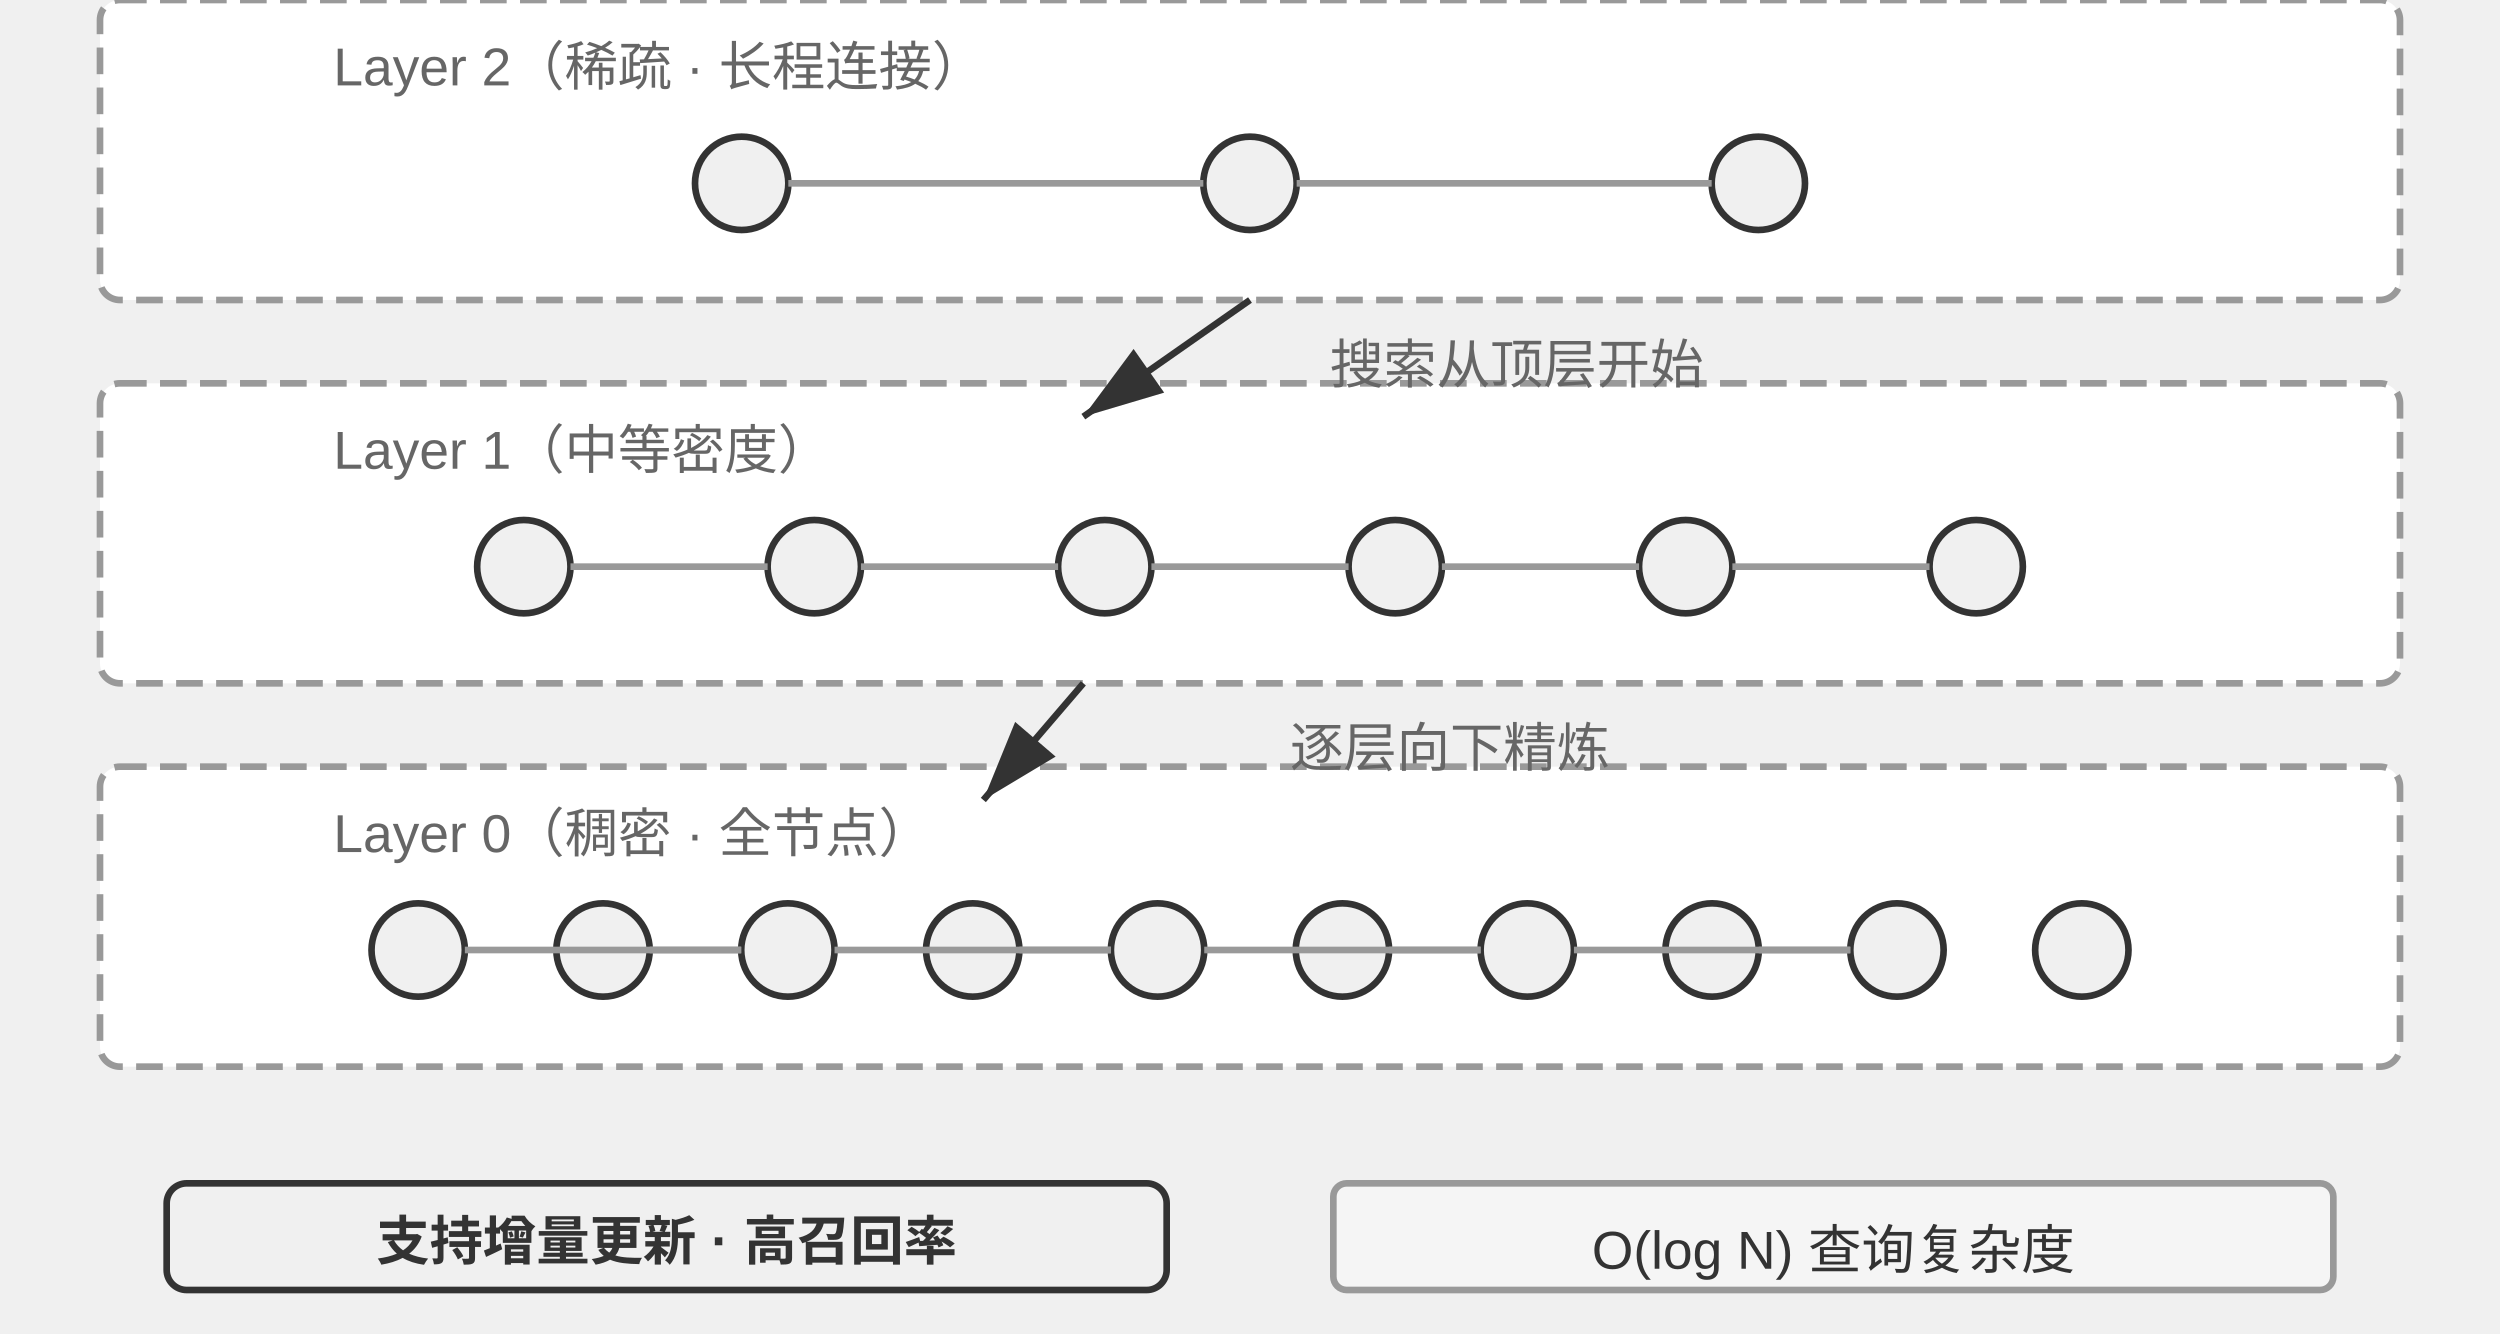
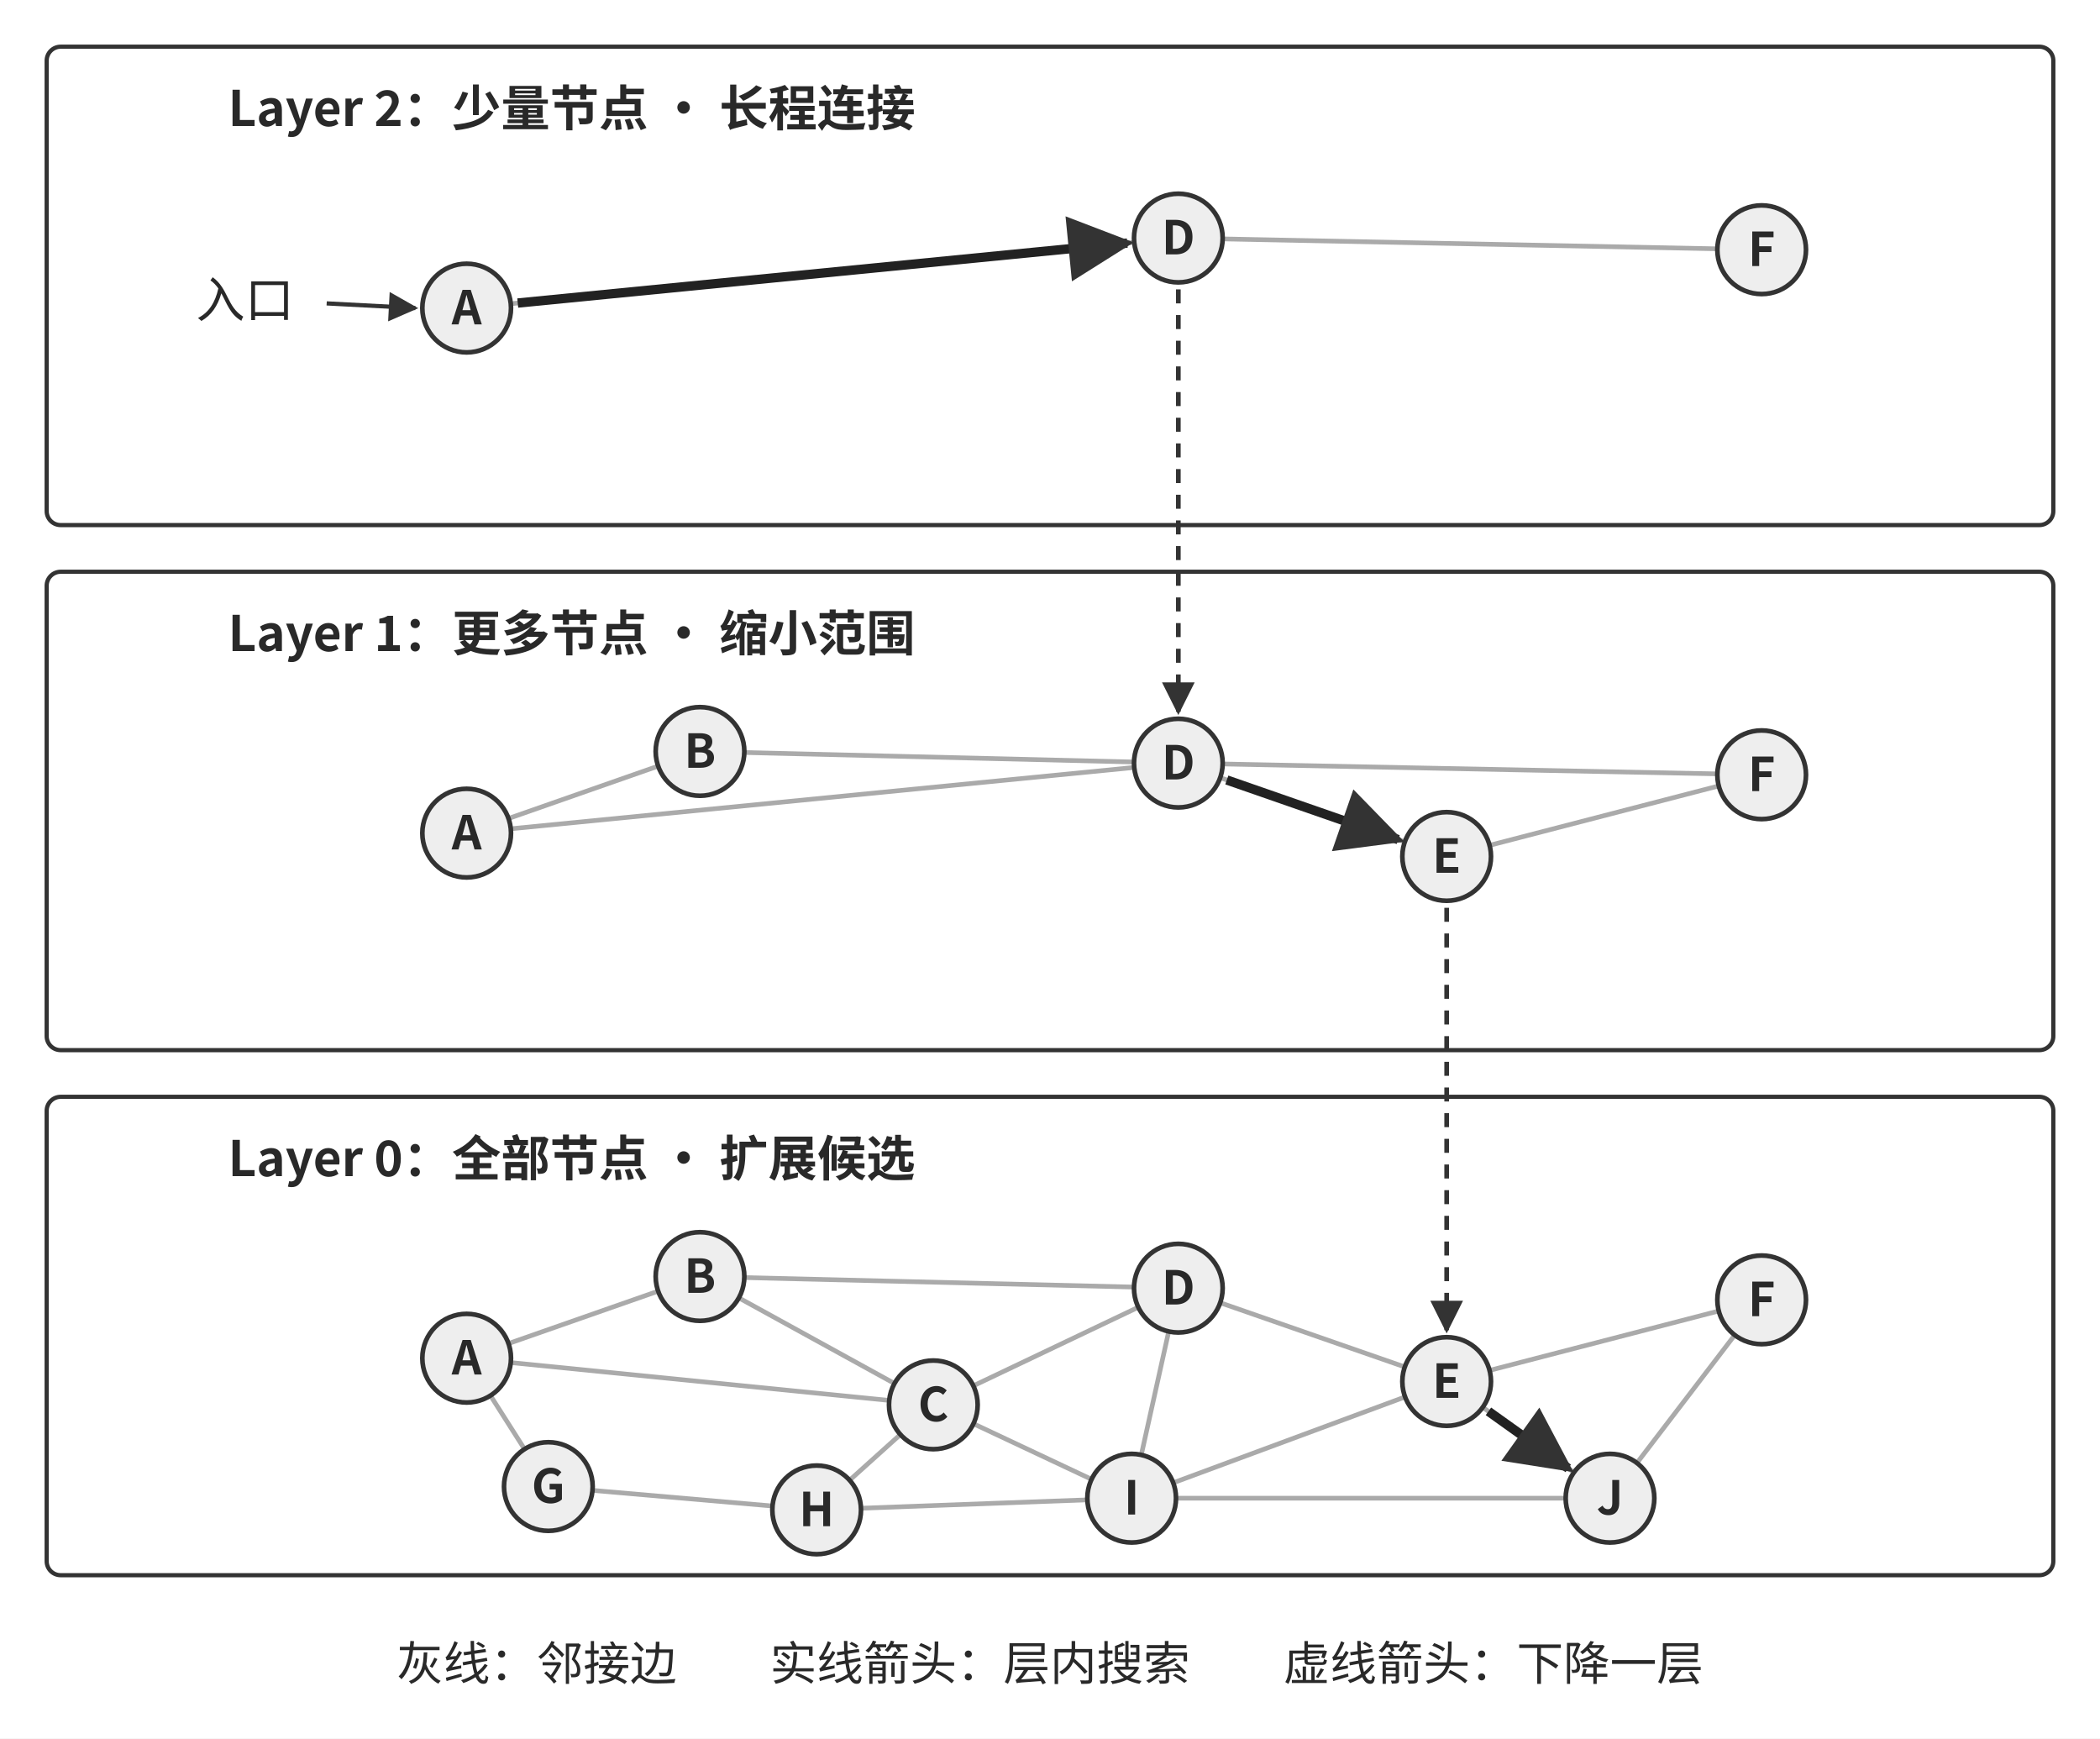
- <svg xmlns="http://www.w3.org/2000/svg" viewBox="0 40 750 400" width="750" height="400" style="background:#ffffff">
+ <svg xmlns="http://www.w3.org/2000/svg" width="150mm" height="124.17mm" viewBox="0 0 900 745" role="img" aria-labelledby="title desc">
  <defs>
-     <marker id="ah" markerWidth="12" markerHeight="8" refX="12" refY="4" orient="auto">
-       <polygon points="0 0, 12 4, 0 8" fill="#333333" />
-     </marker>
-     <marker id="ah-light" markerWidth="12" markerHeight="8" refX="12" refY="4" orient="auto">
-       <polygon points="0 0, 12 4, 0 8" fill="#999999" />
+     <marker id="arrow" viewBox="0 0 10 10" refX="9" refY="5" markerWidth="7" markerHeight="7" orient="auto-start-reverse">
+       <path d="M0 0 L10 5 L0 10 Z" fill="#333333" />
    </marker>
  </defs>
-   <rect x="30" y="40" width="690" height="90" rx="6" fill="#ffffff" stroke="#999999" stroke-width="2" stroke-dasharray="8,4" />
-   <text x="100" y="56" font-family="Arial, 'Helvetica Neue', Helvetica, 'PingFang SC', 'Microsoft YaHei', sans-serif" font-size="16" fill="#666666" text-anchor="start" dominant-baseline="central" font-weight="normal">Layer 2（稀疏 · 长程连接）</text>
-   <circle cx="222.5" cy="95" r="14" fill="#f0f0f0" stroke="#333333" stroke-width="2" />
-   <circle cx="375.0" cy="95" r="14" fill="#f0f0f0" stroke="#333333" stroke-width="2" />
-   <circle cx="527.5" cy="95" r="14" fill="#f0f0f0" stroke="#333333" stroke-width="2" />
-   <line x1="236.5" y1="95" x2="361.0" y2="95" stroke="#999999" stroke-width="2" />
-   <line x1="389.0" y1="95" x2="513.5" y2="95" stroke="#999999" stroke-width="2" />
-   <rect x="30" y="155" width="690" height="90" rx="6" fill="#ffffff" stroke="#999999" stroke-width="2" stroke-dasharray="8,4" />
-   <text x="100" y="171" font-family="Arial, 'Helvetica Neue', Helvetica, 'PingFang SC', 'Microsoft YaHei', sans-serif" font-size="16" fill="#666666" text-anchor="start" dominant-baseline="central" font-weight="normal">Layer 1（中等密度）</text>
-   <circle cx="157.143" cy="210" r="14" fill="#f0f0f0" stroke="#333333" stroke-width="2" />
-   <circle cx="244.286" cy="210" r="14" fill="#f0f0f0" stroke="#333333" stroke-width="2" />
-   <circle cx="331.429" cy="210" r="14" fill="#f0f0f0" stroke="#333333" stroke-width="2" />
-   <circle cx="418.571" cy="210" r="14" fill="#f0f0f0" stroke="#333333" stroke-width="2" />
-   <circle cx="505.714" cy="210" r="14" fill="#f0f0f0" stroke="#333333" stroke-width="2" />
-   <circle cx="592.857" cy="210" r="14" fill="#f0f0f0" stroke="#333333" stroke-width="2" />
-   <line x1="171.143" y1="210" x2="230.286" y2="210" stroke="#999999" stroke-width="2" />
-   <line x1="258.286" y1="210" x2="317.429" y2="210" stroke="#999999" stroke-width="2" />
-   <line x1="345.429" y1="210" x2="404.571" y2="210" stroke="#999999" stroke-width="2" />
-   <line x1="432.571" y1="210" x2="491.714" y2="210" stroke="#999999" stroke-width="2" />
-   <line x1="519.714" y1="210" x2="578.857" y2="210" stroke="#999999" stroke-width="2" />
-   <rect x="30" y="270" width="690" height="90" rx="6" fill="#ffffff" stroke="#999999" stroke-width="2" stroke-dasharray="8,4" />
-   <text x="100" y="286" font-family="Arial, 'Helvetica Neue', Helvetica, 'PingFang SC', 'Microsoft YaHei', sans-serif" font-size="16" fill="#666666" text-anchor="start" dominant-baseline="central" font-weight="normal">Layer 0（稠密 · 全节点）</text>
-   <circle cx="125.455" cy="325" r="14" fill="#f0f0f0" stroke="#333333" stroke-width="2" />
-   <circle cx="180.909" cy="325" r="14" fill="#f0f0f0" stroke="#333333" stroke-width="2" />
-   <circle cx="236.364" cy="325" r="14" fill="#f0f0f0" stroke="#333333" stroke-width="2" />
-   <circle cx="291.818" cy="325" r="14" fill="#f0f0f0" stroke="#333333" stroke-width="2" />
-   <circle cx="347.273" cy="325" r="14" fill="#f0f0f0" stroke="#333333" stroke-width="2" />
-   <circle cx="402.727" cy="325" r="14" fill="#f0f0f0" stroke="#333333" stroke-width="2" />
-   <circle cx="458.182" cy="325" r="14" fill="#f0f0f0" stroke="#333333" stroke-width="2" />
-   <circle cx="513.636" cy="325" r="14" fill="#f0f0f0" stroke="#333333" stroke-width="2" />
-   <circle cx="569.091" cy="325" r="14" fill="#f0f0f0" stroke="#333333" stroke-width="2" />
-   <circle cx="624.545" cy="325" r="14" fill="#f0f0f0" stroke="#333333" stroke-width="2" />
-   <line x1="139.455" y1="325" x2="222.364" y2="325" stroke="#999999" stroke-width="2" />
-   <line x1="194.909" y1="325" x2="222.364" y2="325" stroke="#999999" stroke-width="2" />
-   <line x1="250.364" y1="325" x2="333.273" y2="325" stroke="#999999" stroke-width="2" />
-   <line x1="305.818" y1="325" x2="333.273" y2="325" stroke="#999999" stroke-width="2" />
-   <line x1="361.273" y1="325" x2="444.182" y2="325" stroke="#999999" stroke-width="2" />
-   <line x1="416.727" y1="325" x2="444.182" y2="325" stroke="#999999" stroke-width="2" />
-   <line x1="472.182" y1="325" x2="555.091" y2="325" stroke="#999999" stroke-width="2" />
-   <line x1="527.636" y1="325" x2="555.091" y2="325" stroke="#999999" stroke-width="2" />
-   <line x1="375.0" y1="130" x2="325.0" y2="165" stroke="#333333" stroke-width="2" marker-end="url(#ah)" />
-   <text x="455.0" y="148" font-family="Arial, 'Helvetica Neue', Helvetica, 'PingFang SC', 'Microsoft YaHei', sans-serif" font-size="16" fill="#666666" text-anchor="middle" dominant-baseline="central" font-weight="normal">搜索从顶层开始</text>
-   <line x1="325.0" y1="245" x2="295.0" y2="280" stroke="#333333" stroke-width="2" marker-end="url(#ah)" />
-   <text x="435.0" y="263" font-family="Arial, 'Helvetica Neue', Helvetica, 'PingFang SC', 'Microsoft YaHei', sans-serif" font-size="16" fill="#666666" text-anchor="middle" dominant-baseline="central" font-weight="normal">逐层向下精炼</text>
-   <rect x="50" y="395" width="300" height="32" rx="6" fill="#f0f0f0" stroke="#333333" stroke-width="2" />
-   <text x="200" y="411" font-family="Arial, 'Helvetica Neue', Helvetica, 'PingFang SC', 'Microsoft YaHei', sans-serif" font-size="16" fill="#333333" text-anchor="middle" dominant-baseline="central" font-weight="bold">支持增量更新 · 高召回率</text>
-   <rect x="400" y="395" width="300" height="32" rx="4" fill="#f5f5f5" stroke="#999999" stroke-width="2" />
-   <text x="550" y="411" font-family="Arial, 'Helvetica Neue', Helvetica, 'PingFang SC', 'Microsoft YaHei', sans-serif" font-size="16" fill="#333333" text-anchor="middle" dominant-baseline="central" font-weight="normal">O(log N) 查询复杂度</text>
+   <rect width="900" height="745" fill="#ffffff" />
+   <rect x="20" y="20" width="860" height="205" rx="6" fill="#ffffff" stroke="#333333" stroke-width="1.8" />
+   <text x="245" y="54" text-anchor="middle" font-family="Noto Sans CJK SC,Source Han Sans CN,Microsoft YaHei,sans-serif" font-size="21" font-weight="700" fill="#292929">Layer 2：少量节点 · 长程连接</text>
+   <path d="M200 132 L505 102" fill="none" stroke="#aaaaaa" stroke-width="2" />
+   <path d="M505 102 L755 107" fill="none" stroke="#aaaaaa" stroke-width="2" />
+   <circle cx="200" cy="132" r="19" fill="#eeeeee" stroke="#333333" stroke-width="2" />
+   <text x="200" y="139" text-anchor="middle" font-family="Noto Sans CJK SC,Source Han Sans CN,Microsoft YaHei,sans-serif" font-size="20" font-weight="700" fill="#292929">A</text>
+   <circle cx="505" cy="102" r="19" fill="#eeeeee" stroke="#333333" stroke-width="2" />
+   <text x="505" y="109" text-anchor="middle" font-family="Noto Sans CJK SC,Source Han Sans CN,Microsoft YaHei,sans-serif" font-size="20" font-weight="700" fill="#292929">D</text>
+   <circle cx="755" cy="107" r="19" fill="#eeeeee" stroke="#333333" stroke-width="2" />
+   <text x="755" y="114" text-anchor="middle" font-family="Noto Sans CJK SC,Source Han Sans CN,Microsoft YaHei,sans-serif" font-size="20" font-weight="700" fill="#292929">F</text>
+   <rect x="20" y="245" width="860" height="205" rx="6" fill="#ffffff" stroke="#333333" stroke-width="1.8" />
+   <text x="245" y="279" text-anchor="middle" font-family="Noto Sans CJK SC,Source Han Sans CN,Microsoft YaHei,sans-serif" font-size="21" font-weight="700" fill="#292929">Layer 1：更多节点 · 缩小范围</text>
+   <path d="M200 357 L300 322" fill="none" stroke="#aaaaaa" stroke-width="2" />
+   <path d="M200 357 L505 327" fill="none" stroke="#aaaaaa" stroke-width="2" />
+   <path d="M300 322 L505 327" fill="none" stroke="#aaaaaa" stroke-width="2" />
+   <path d="M505 327 L620 367" fill="none" stroke="#aaaaaa" stroke-width="2" />
+   <path d="M505 327 L755 332" fill="none" stroke="#aaaaaa" stroke-width="2" />
+   <path d="M620 367 L755 332" fill="none" stroke="#aaaaaa" stroke-width="2" />
+   <circle cx="200" cy="357" r="19" fill="#eeeeee" stroke="#333333" stroke-width="2" />
+   <text x="200" y="364" text-anchor="middle" font-family="Noto Sans CJK SC,Source Han Sans CN,Microsoft YaHei,sans-serif" font-size="20" font-weight="700" fill="#292929">A</text>
+   <circle cx="300" cy="322" r="19" fill="#eeeeee" stroke="#333333" stroke-width="2" />
+   <text x="300" y="329" text-anchor="middle" font-family="Noto Sans CJK SC,Source Han Sans CN,Microsoft YaHei,sans-serif" font-size="20" font-weight="700" fill="#292929">B</text>
+   <circle cx="505" cy="327" r="19" fill="#eeeeee" stroke="#333333" stroke-width="2" />
+   <text x="505" y="334" text-anchor="middle" font-family="Noto Sans CJK SC,Source Han Sans CN,Microsoft YaHei,sans-serif" font-size="20" font-weight="700" fill="#292929">D</text>
+   <circle cx="620" cy="367" r="19" fill="#eeeeee" stroke="#333333" stroke-width="2" />
+   <text x="620" y="374" text-anchor="middle" font-family="Noto Sans CJK SC,Source Han Sans CN,Microsoft YaHei,sans-serif" font-size="20" font-weight="700" fill="#292929">E</text>
+   <circle cx="755" cy="332" r="19" fill="#eeeeee" stroke="#333333" stroke-width="2" />
+   <text x="755" y="339" text-anchor="middle" font-family="Noto Sans CJK SC,Source Han Sans CN,Microsoft YaHei,sans-serif" font-size="20" font-weight="700" fill="#292929">F</text>
+   <rect x="20" y="470" width="860" height="205" rx="6" fill="#ffffff" stroke="#333333" stroke-width="1.8" />
+   <text x="245" y="504" text-anchor="middle" font-family="Noto Sans CJK SC,Source Han Sans CN,Microsoft YaHei,sans-serif" font-size="21" font-weight="700" fill="#292929">Layer 0：全部节点 · 扩展候选</text>
+   <path d="M200 582 L300 547" fill="none" stroke="#aaaaaa" stroke-width="2" />
+   <path d="M200 582 L235 637" fill="none" stroke="#aaaaaa" stroke-width="2" />
+   <path d="M200 582 L400 602" fill="none" stroke="#aaaaaa" stroke-width="2" />
+   <path d="M300 547 L400 602" fill="none" stroke="#aaaaaa" stroke-width="2" />
+   <path d="M300 547 L505 552" fill="none" stroke="#aaaaaa" stroke-width="2" />
+   <path d="M400 602 L505 552" fill="none" stroke="#aaaaaa" stroke-width="2" />
+   <path d="M400 602 L350 647" fill="none" stroke="#aaaaaa" stroke-width="2" />
+   <path d="M400 602 L485 642" fill="none" stroke="#aaaaaa" stroke-width="2" />
+   <path d="M505 552 L620 592" fill="none" stroke="#aaaaaa" stroke-width="2" />
+   <path d="M505 552 L485 642" fill="none" stroke="#aaaaaa" stroke-width="2" />
+   <path d="M620 592 L485 642" fill="none" stroke="#aaaaaa" stroke-width="2" />
+   <path d="M620 592 L755 557" fill="none" stroke="#aaaaaa" stroke-width="2" />
+   <path d="M620 592 L690 642" fill="none" stroke="#aaaaaa" stroke-width="2" />
+   <path d="M755 557 L690 642" fill="none" stroke="#aaaaaa" stroke-width="2" />
+   <path d="M235 637 L350 647" fill="none" stroke="#aaaaaa" stroke-width="2" />
+   <path d="M350 647 L485 642" fill="none" stroke="#aaaaaa" stroke-width="2" />
+   <path d="M485 642 L690 642" fill="none" stroke="#aaaaaa" stroke-width="2" />
+   <circle cx="200" cy="582" r="19" fill="#eeeeee" stroke="#333333" stroke-width="2" />
+   <text x="200" y="589" text-anchor="middle" font-family="Noto Sans CJK SC,Source Han Sans CN,Microsoft YaHei,sans-serif" font-size="20" font-weight="700" fill="#292929">A</text>
+   <circle cx="300" cy="547" r="19" fill="#eeeeee" stroke="#333333" stroke-width="2" />
+   <text x="300" y="554" text-anchor="middle" font-family="Noto Sans CJK SC,Source Han Sans CN,Microsoft YaHei,sans-serif" font-size="20" font-weight="700" fill="#292929">B</text>
+   <circle cx="400" cy="602" r="19" fill="#eeeeee" stroke="#333333" stroke-width="2" />
+   <text x="400" y="609" text-anchor="middle" font-family="Noto Sans CJK SC,Source Han Sans CN,Microsoft YaHei,sans-serif" font-size="20" font-weight="700" fill="#292929">C</text>
+   <circle cx="505" cy="552" r="19" fill="#eeeeee" stroke="#333333" stroke-width="2" />
+   <text x="505" y="559" text-anchor="middle" font-family="Noto Sans CJK SC,Source Han Sans CN,Microsoft YaHei,sans-serif" font-size="20" font-weight="700" fill="#292929">D</text>
+   <circle cx="620" cy="592" r="19" fill="#eeeeee" stroke="#333333" stroke-width="2" />
+   <text x="620" y="599" text-anchor="middle" font-family="Noto Sans CJK SC,Source Han Sans CN,Microsoft YaHei,sans-serif" font-size="20" font-weight="700" fill="#292929">E</text>
+   <circle cx="755" cy="557" r="19" fill="#eeeeee" stroke="#333333" stroke-width="2" />
+   <text x="755" y="564" text-anchor="middle" font-family="Noto Sans CJK SC,Source Han Sans CN,Microsoft YaHei,sans-serif" font-size="20" font-weight="700" fill="#292929">F</text>
+   <circle cx="235" cy="637" r="19" fill="#eeeeee" stroke="#333333" stroke-width="2" />
+   <text x="235" y="644" text-anchor="middle" font-family="Noto Sans CJK SC,Source Han Sans CN,Microsoft YaHei,sans-serif" font-size="20" font-weight="700" fill="#292929">G</text>
+   <circle cx="350" cy="647" r="19" fill="#eeeeee" stroke="#333333" stroke-width="2" />
+   <text x="350" y="654" text-anchor="middle" font-family="Noto Sans CJK SC,Source Han Sans CN,Microsoft YaHei,sans-serif" font-size="20" font-weight="700" fill="#292929">H</text>
+   <circle cx="485" cy="642" r="19" fill="#eeeeee" stroke="#333333" stroke-width="2" />
+   <text x="485" y="649" text-anchor="middle" font-family="Noto Sans CJK SC,Source Han Sans CN,Microsoft YaHei,sans-serif" font-size="20" font-weight="700" fill="#292929">I</text>
+   <circle cx="690" cy="642" r="19" fill="#eeeeee" stroke="#333333" stroke-width="2" />
+   <text x="690" y="649" text-anchor="middle" font-family="Noto Sans CJK SC,Source Han Sans CN,Microsoft YaHei,sans-serif" font-size="20" font-weight="700" fill="#292929">J</text>
+   <path d="M221.894 129.846 L483.106 104.154" fill="none" stroke="#222222" stroke-width="4" marker-end="url(#arrow)" />
+   <path d="M525.779 334.227 L599.221 359.773" fill="none" stroke="#222222" stroke-width="4" marker-end="url(#arrow)" />
+   <path d="M637.902 604.787 L672.098 629.213" fill="none" stroke="#222222" stroke-width="4" marker-end="url(#arrow)" />
+   <path d="M505 124 L505 305" fill="none" stroke="#333333" stroke-width="2" stroke-dasharray="6 5" marker-end="url(#arrow)" />
+   <path d="M620 389 L620 570" fill="none" stroke="#333333" stroke-width="2" stroke-dasharray="6 5" marker-end="url(#arrow)" />
+   <text x="105" y="136" text-anchor="middle" font-family="Noto Sans CJK SC,Source Han Sans CN,Microsoft YaHei,sans-serif" font-size="21" font-weight="400" fill="#292929">入口</text>
+   <path d="M 140 130 L 178 132" fill="none" stroke="#333333" stroke-width="1.8" marker-end="url(#arrow)" />
+   <text x="450" y="720" text-anchor="middle" font-family="Noto Sans CJK SC,Source Han Sans CN,Microsoft YaHei,sans-serif" font-size="20" font-weight="400" fill="#292929">灰线：邻接边　　实线箭头：层内搜索　　虚线箭头：下降一层</text>
</svg>
